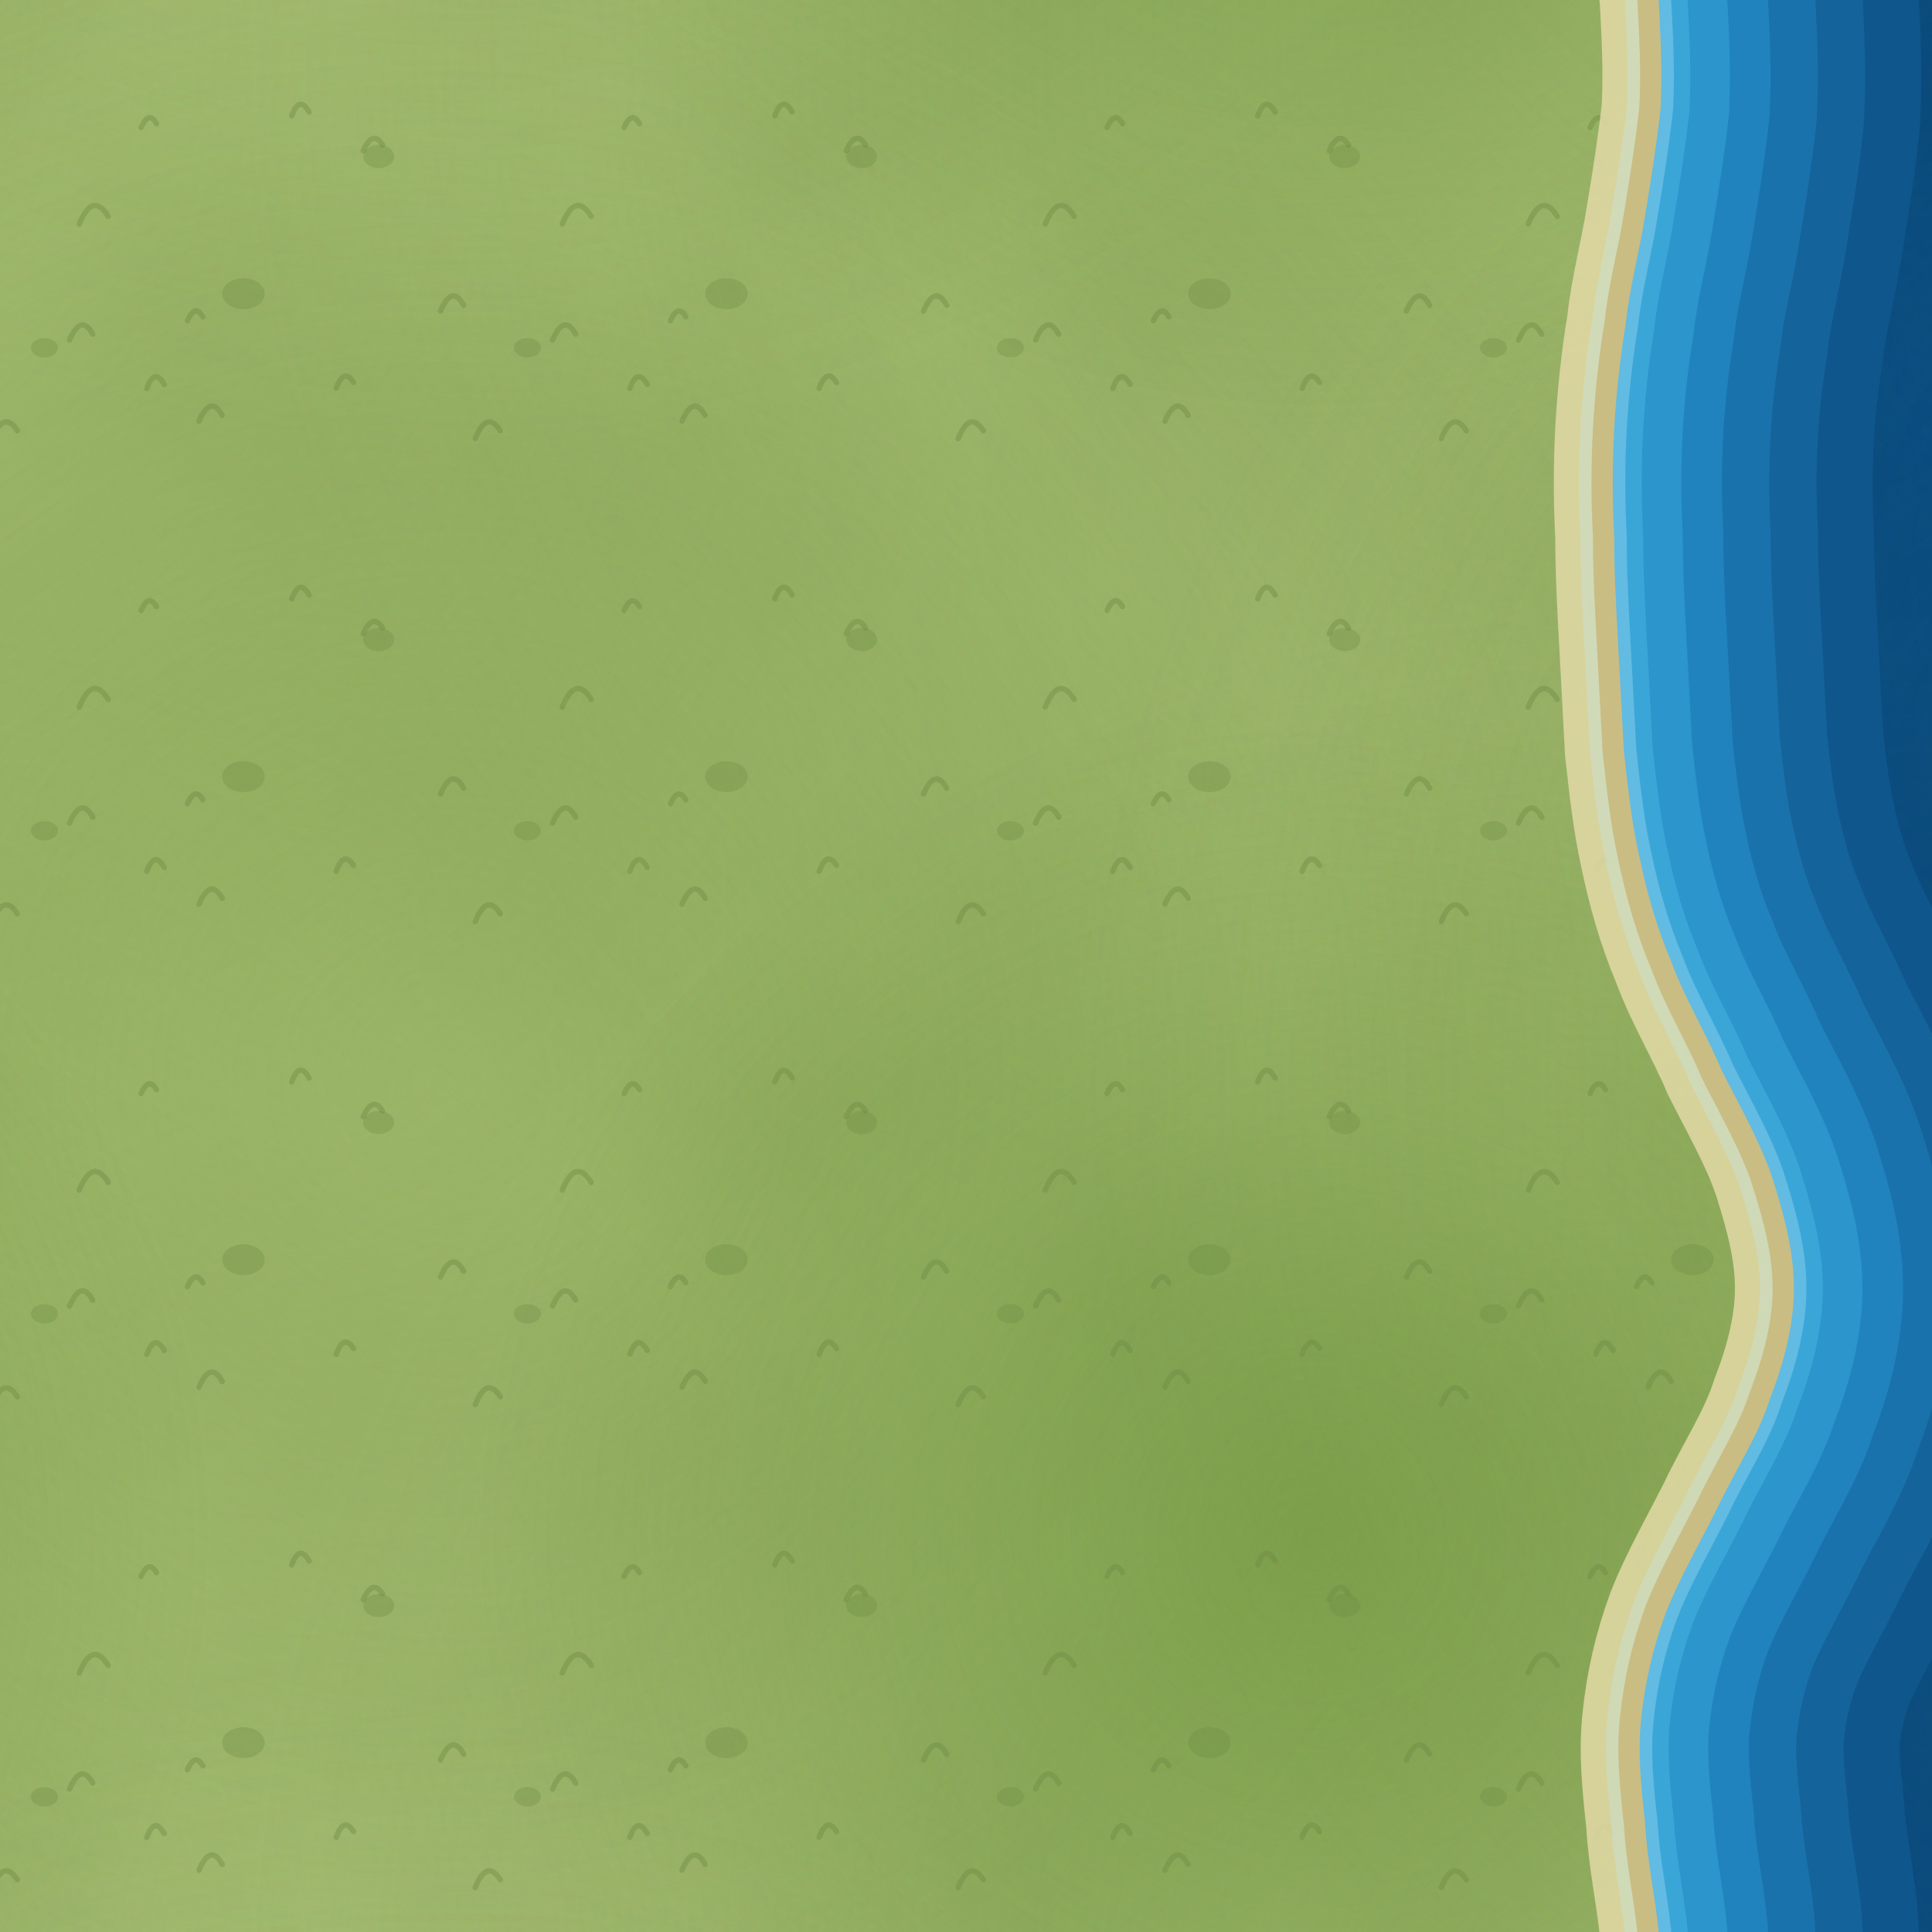
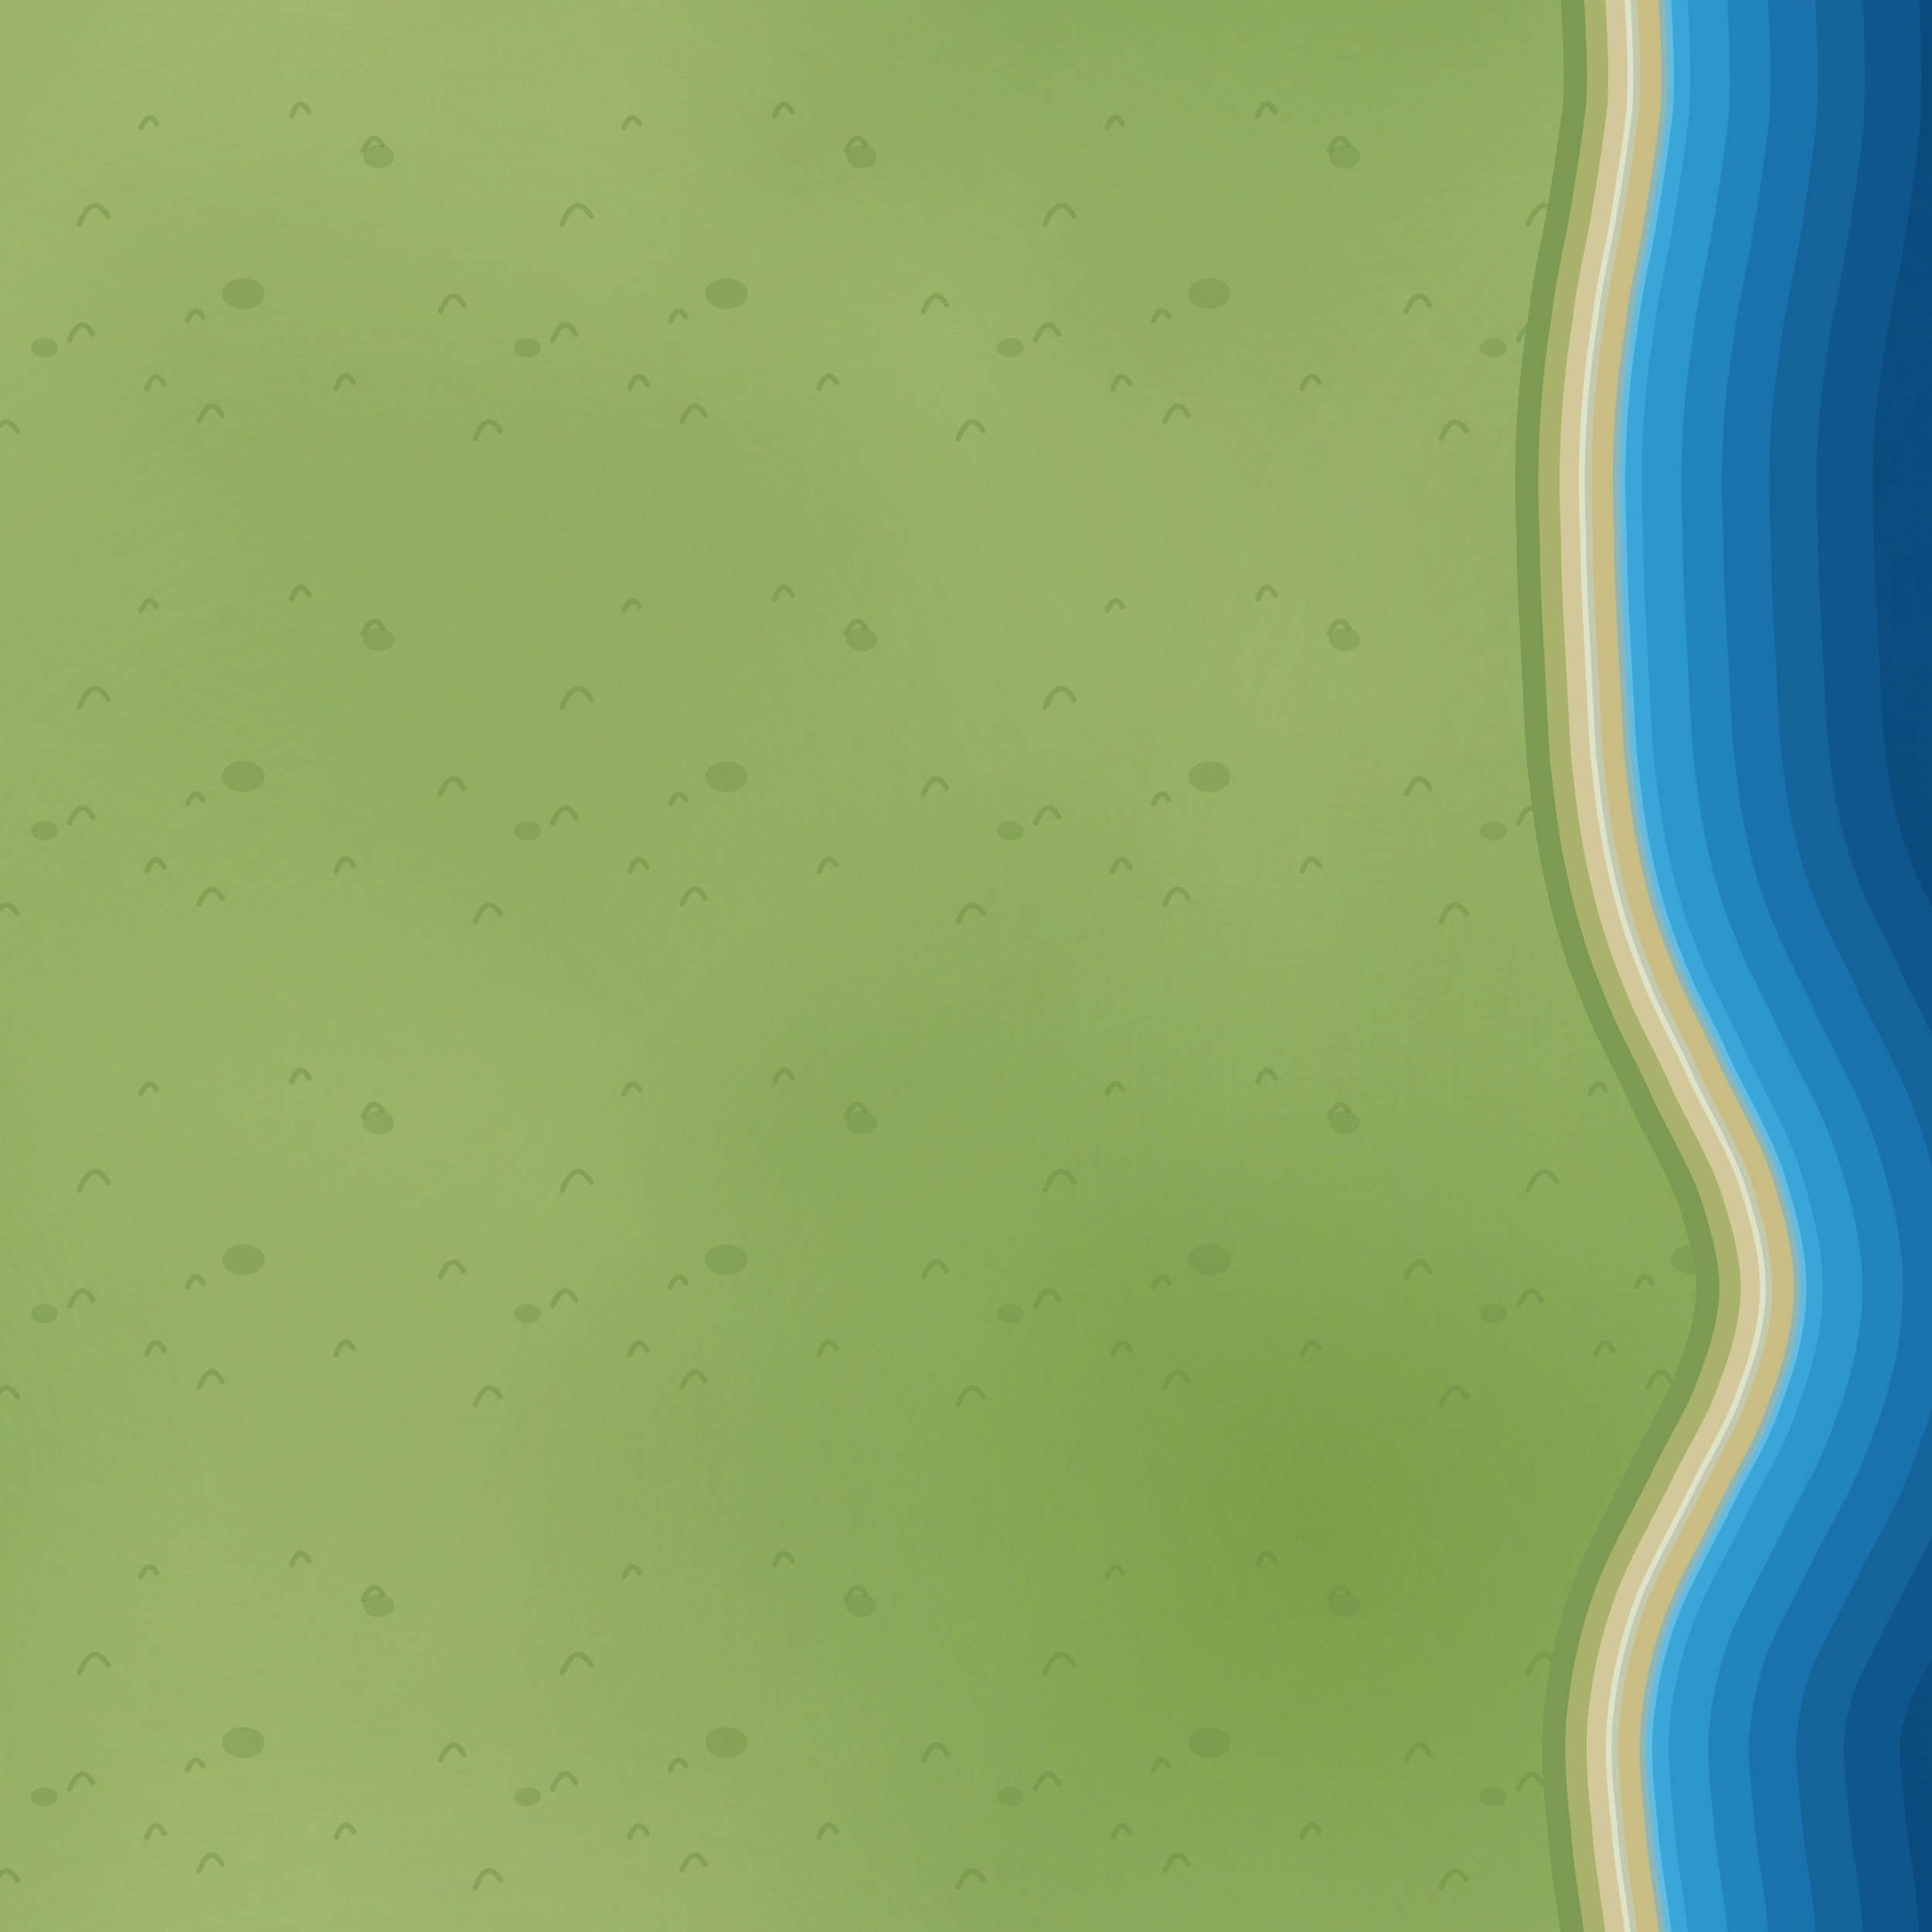
<svg xmlns="http://www.w3.org/2000/svg" viewBox="0 0 100 100" width="100" height="100" preserveAspectRatio="none">
  <defs>
    <radialGradient id="outer6g-hi">
      <stop offset="0" stop-color="#9cba6c" stop-opacity="0.34" />
      <stop offset="1" stop-color="#9cba6c" stop-opacity="0" />
    </radialGradient>
    <radialGradient id="outer6g-lo">
      <stop offset="0" stop-color="#6d8b43" stop-opacity="0.306" />
      <stop offset="1" stop-color="#6d8b43" stop-opacity="0" />
    </radialGradient>
    <pattern id="outer6g-mottle" width="50" height="50" patternUnits="userSpaceOnUse">
      <circle cx="7.8" cy="2.3" r="14.2" fill="url(#outer6g-hi)" />
      <circle cx="7.8" cy="52.3" r="14.2" fill="url(#outer6g-hi)" />
      <circle cx="57.8" cy="2.3" r="14.2" fill="url(#outer6g-hi)" />
      <circle cx="57.8" cy="52.3" r="14.2" fill="url(#outer6g-hi)" />
      <circle cx="23.4" cy="1.1" r="17" fill="url(#outer6g-lo)" />
      <circle cx="23.4" cy="51.1" r="17" fill="url(#outer6g-lo)" />
      <circle cx="-18.1" cy="3.9" r="18.9" fill="url(#outer6g-hi)" />
      <circle cx="-18.1" cy="53.9" r="18.9" fill="url(#outer6g-hi)" />
      <circle cx="31.9" cy="3.9" r="18.9" fill="url(#outer6g-hi)" />
      <circle cx="31.9" cy="53.9" r="18.9" fill="url(#outer6g-hi)" />
      <circle cx="-9.2" cy="8.5" r="11.1" fill="url(#outer6g-lo)" />
      <circle cx="-9.2" cy="58.5" r="11.1" fill="url(#outer6g-lo)" />
      <circle cx="40.8" cy="8.5" r="11.1" fill="url(#outer6g-lo)" />
      <circle cx="40.8" cy="58.5" r="11.1" fill="url(#outer6g-lo)" />
      <circle cx="10.4" cy="18.4" r="11.7" fill="url(#outer6g-lo)" />
      <circle cx="60.4" cy="18.4" r="11.7" fill="url(#outer6g-lo)" />
      <circle cx="21.4" cy="17" r="15.8" fill="url(#outer6g-hi)" />
      <circle cx="25.3" cy="23.9" r="12.7" fill="url(#outer6g-lo)" />
      <circle cx="-2.7" cy="18" r="11.9" fill="url(#outer6g-hi)" />
      <circle cx="47.3" cy="18" r="11.9" fill="url(#outer6g-hi)" />
      <circle cx="8.3" cy="29.1" r="18.3" fill="url(#outer6g-hi)" />
      <circle cx="58.3" cy="29.1" r="18.3" fill="url(#outer6g-hi)" />
      <circle cx="18.9" cy="25.9" r="19.1" fill="url(#outer6g-lo)" />
      <circle cx="68.9" cy="25.9" r="19.1" fill="url(#outer6g-lo)" />
      <circle cx="28.6" cy="32.6" r="16.1" fill="url(#outer6g-hi)" />
      <circle cx="-10.2" cy="30.1" r="18.2" fill="url(#outer6g-lo)" />
      <circle cx="39.8" cy="30.1" r="18.2" fill="url(#outer6g-lo)" />
      <circle cx="1.1" cy="-3.4" r="15.4" fill="url(#outer6g-lo)" />
      <circle cx="1.1" cy="46.6" r="15.4" fill="url(#outer6g-lo)" />
      <circle cx="51.1" cy="-3.4" r="15.4" fill="url(#outer6g-lo)" />
      <circle cx="51.1" cy="46.6" r="15.4" fill="url(#outer6g-lo)" />
      <circle cx="16.4" cy="-0.7" r="12.9" fill="url(#outer6g-hi)" />
      <circle cx="16.4" cy="49.3" r="12.9" fill="url(#outer6g-hi)" />
      <circle cx="-16.5" cy="-11.9" r="17.9" fill="url(#outer6g-lo)" />
      <circle cx="-16.5" cy="38.1" r="17.9" fill="url(#outer6g-lo)" />
      <circle cx="33.5" cy="-11.9" r="17.9" fill="url(#outer6g-lo)" />
      <circle cx="33.5" cy="38.1" r="17.9" fill="url(#outer6g-lo)" />
      <circle cx="-6.6" cy="-11" r="16.8" fill="url(#outer6g-hi)" />
      <circle cx="-6.6" cy="39" r="16.8" fill="url(#outer6g-hi)" />
      <circle cx="43.4" cy="-11" r="16.8" fill="url(#outer6g-hi)" />
      <circle cx="43.4" cy="39" r="16.8" fill="url(#outer6g-hi)" />
    </pattern>
    <radialGradient id="outer6v-hi">
      <stop offset="0" stop-color="#5d8a2c" stop-opacity="0.5" />
      <stop offset="1" stop-color="#5d8a2c" stop-opacity="0" />
    </radialGradient>
    <radialGradient id="outer6v-lo">
      <stop offset="0" stop-color="#bccb85" stop-opacity="0.45" />
      <stop offset="1" stop-color="#bccb85" stop-opacity="0" />
    </radialGradient>
    <pattern id="outer6v-mottle" width="100" height="100" patternUnits="userSpaceOnUse">
      <circle cx="15.5" cy="47" r="51.6" fill="url(#outer6v-hi)" />
      <circle cx="15.5" cy="147" r="51.6" fill="url(#outer6v-hi)" />
      <circle cx="115.5" cy="47" r="51.6" fill="url(#outer6v-hi)" />
      <circle cx="115.5" cy="147" r="51.6" fill="url(#outer6v-hi)" />
      <circle cx="-16" cy="2.5" r="71.6" fill="url(#outer6v-lo)" />
      <circle cx="-16" cy="102.5" r="71.6" fill="url(#outer6v-lo)" />
      <circle cx="84" cy="2.5" r="71.6" fill="url(#outer6v-lo)" />
      <circle cx="84" cy="102.5" r="71.6" fill="url(#outer6v-lo)" />
      <circle cx="23.5" cy="-44" r="67.4" fill="url(#outer6v-lo)" />
      <circle cx="23.5" cy="56" r="67.4" fill="url(#outer6v-lo)" />
      <circle cx="23.5" cy="156" r="67.4" fill="url(#outer6v-lo)" />
      <circle cx="123.5" cy="-44" r="67.4" fill="url(#outer6v-lo)" />
      <circle cx="123.5" cy="56" r="67.4" fill="url(#outer6v-lo)" />
      <circle cx="123.5" cy="156" r="67.4" fill="url(#outer6v-lo)" />
      <circle cx="-32" cy="-20.5" r="43.2" fill="url(#outer6v-hi)" />
      <circle cx="-32" cy="79.5" r="43.2" fill="url(#outer6v-hi)" />
      <circle cx="68" cy="-20.5" r="43.2" fill="url(#outer6v-hi)" />
      <circle cx="68" cy="79.5" r="43.2" fill="url(#outer6v-hi)" />
    </pattern>
    <pattern id="outer6-grass" width="25" height="25" patternUnits="userSpaceOnUse">
      <ellipse cx="19.6" cy="8.1" rx="0.8" ry="0.6" fill="#6d8b43" opacity=".33" />
-       <path d="M7.3 6.6q0.4 -0.9 0.8 -0.2" fill="none" stroke="#6d8b43" stroke-width=".28" stroke-linecap="round" opacity=".42" />
-       <path d="M15.1 6q0.4 -1.1 0.9 -0.2" fill="none" stroke="#6d8b43" stroke-width=".28" stroke-linecap="round" opacity=".42" />
-       <path d="M9.7 16.6q0.4 -0.9 0.8 -0.2" fill="none" stroke="#6d8b43" stroke-width=".28" stroke-linecap="round" opacity=".42" />
-       <path d="M18.8 7.8q0.5 -1.1 1 -0.3" fill="none" stroke="#6d8b43" stroke-width=".28" stroke-linecap="round" opacity=".42" />
+       <path d="M7.3 6.6q0.4 -0.9 0.8 -0.2" fill="none" stroke="#6d8b43" stroke-width="0.28" stroke-linecap="round" opacity=".42" />
+       <path d="M15.1 6q0.4 -1.1 0.9 -0.2" fill="none" stroke="#6d8b43" stroke-width="0.28" stroke-linecap="round" opacity=".42" />
+       <path d="M9.7 16.6q0.4 -0.9 0.8 -0.2" fill="none" stroke="#6d8b43" stroke-width="0.28" stroke-linecap="round" opacity=".42" />
+       <path d="M18.8 7.8q0.5 -1.1 1 -0.3" fill="none" stroke="#6d8b43" stroke-width="0.28" stroke-linecap="round" opacity=".42" />
      <ellipse cx="2.3" cy="18" rx="0.7" ry="0.5" fill="#6d8b43" opacity=".33" />
-       <path d="M3.6 17.6q0.6 -1.4 1.2 -0.3" fill="none" stroke="#6d8b43" stroke-width=".28" stroke-linecap="round" opacity=".42" />
-       <path d="M7.6 20.1q0.4 -1.1 0.9 -0.2" fill="none" stroke="#6d8b43" stroke-width=".28" stroke-linecap="round" opacity=".42" />
-       <path d="M17.4 20.1q0.4 -1.1 0.9 -0.3" fill="none" stroke="#6d8b43" stroke-width=".28" stroke-linecap="round" opacity=".42" />
-       <path d="M4.1 11.6q0.7 -1.7 1.5 -0.4" fill="none" stroke="#6d8b43" stroke-width=".28" stroke-linecap="round" opacity=".42" />
+       <path d="M3.6 17.6q0.6 -1.4 1.2 -0.3" fill="none" stroke="#6d8b43" stroke-width="0.28" stroke-linecap="round" opacity=".42" />
+       <path d="M7.6 20.1q0.4 -1.1 0.9 -0.2" fill="none" stroke="#6d8b43" stroke-width="0.28" stroke-linecap="round" opacity=".42" />
+       <path d="M17.4 20.1q0.4 -1.1 0.9 -0.3" fill="none" stroke="#6d8b43" stroke-width="0.28" stroke-linecap="round" opacity=".42" />
+       <path d="M4.1 11.6q0.7 -1.7 1.5 -0.4" fill="none" stroke="#6d8b43" stroke-width="0.28" stroke-linecap="round" opacity=".42" />
      <ellipse cx="12.6" cy="15.2" rx="1.1" ry="0.8" fill="#6d8b43" opacity=".33" />
-       <path d="M-0.4 22.7q0.6 -1.5 1.3 -0.4" fill="none" stroke="#6d8b43" stroke-width=".28" stroke-linecap="round" opacity=".42" />
-       <path d="M24.6 22.7q0.6 -1.5 1.3 -0.4" fill="none" stroke="#6d8b43" stroke-width=".28" stroke-linecap="round" opacity=".42" />
-       <path d="M10.3 21.8q0.6 -1.4 1.2 -0.3" fill="none" stroke="#6d8b43" stroke-width=".28" stroke-linecap="round" opacity=".42" />
-       <path d="M22.8 16.1q0.6 -1.4 1.2 -0.3" fill="none" stroke="#6d8b43" stroke-width=".28" stroke-linecap="round" opacity=".42" />
+       <path d="M-0.4 22.7q0.6 -1.5 1.3 -0.4" fill="none" stroke="#6d8b43" stroke-width="0.28" stroke-linecap="round" opacity=".42" />
+       <path d="M24.6 22.7q0.6 -1.5 1.3 -0.4" fill="none" stroke="#6d8b43" stroke-width="0.28" stroke-linecap="round" opacity=".42" />
+       <path d="M10.3 21.8q0.6 -1.4 1.2 -0.3" fill="none" stroke="#6d8b43" stroke-width="0.28" stroke-linecap="round" opacity=".42" />
+       <path d="M22.8 16.1q0.6 -1.4 1.2 -0.3" fill="none" stroke="#6d8b43" stroke-width="0.28" stroke-linecap="round" opacity=".42" />
    </pattern>
    <radialGradient id="outer6w-hi">
      <stop offset="0" stop-color="#12639f" stop-opacity="0.16" />
      <stop offset="1" stop-color="#12639f" stop-opacity="0" />
    </radialGradient>
    <radialGradient id="outer6w-lo">
      <stop offset="0" stop-color="#08416e" stop-opacity="0.144" />
      <stop offset="1" stop-color="#08416e" stop-opacity="0" />
    </radialGradient>
    <pattern id="outer6w-mottle" width="50" height="50" patternUnits="userSpaceOnUse">
      <circle cx="-7.8" cy="2.3" r="14.2" fill="url(#outer6w-hi)" />
      <circle cx="-7.8" cy="52.3" r="14.2" fill="url(#outer6w-hi)" />
      <circle cx="42.2" cy="2.3" r="14.2" fill="url(#outer6w-hi)" />
      <circle cx="42.2" cy="52.3" r="14.2" fill="url(#outer6w-hi)" />
      <circle cx="26.6" cy="1.1" r="17" fill="url(#outer6w-lo)" />
      <circle cx="26.6" cy="51.1" r="17" fill="url(#outer6w-lo)" />
      <circle cx="18.1" cy="3.9" r="18.9" fill="url(#outer6w-hi)" />
      <circle cx="18.1" cy="53.9" r="18.9" fill="url(#outer6w-hi)" />
      <circle cx="68.1" cy="3.9" r="18.9" fill="url(#outer6w-hi)" />
      <circle cx="68.1" cy="53.9" r="18.9" fill="url(#outer6w-hi)" />
      <circle cx="9.2" cy="8.5" r="11.1" fill="url(#outer6w-lo)" />
      <circle cx="9.2" cy="58.5" r="11.1" fill="url(#outer6w-lo)" />
      <circle cx="59.2" cy="8.5" r="11.1" fill="url(#outer6w-lo)" />
      <circle cx="59.2" cy="58.5" r="11.1" fill="url(#outer6w-lo)" />
      <circle cx="-10.4" cy="18.4" r="11.7" fill="url(#outer6w-lo)" />
      <circle cx="39.6" cy="18.4" r="11.7" fill="url(#outer6w-lo)" />
      <circle cx="28.6" cy="17" r="15.8" fill="url(#outer6w-hi)" />
      <circle cx="24.7" cy="23.9" r="12.7" fill="url(#outer6w-lo)" />
      <circle cx="2.7" cy="18" r="11.9" fill="url(#outer6w-hi)" />
      <circle cx="52.7" cy="18" r="11.9" fill="url(#outer6w-hi)" />
      <circle cx="-8.3" cy="29.1" r="18.3" fill="url(#outer6w-hi)" />
      <circle cx="41.7" cy="29.1" r="18.3" fill="url(#outer6w-hi)" />
      <circle cx="-18.9" cy="25.9" r="19.1" fill="url(#outer6w-lo)" />
      <circle cx="31.1" cy="25.9" r="19.1" fill="url(#outer6w-lo)" />
      <circle cx="21.4" cy="32.6" r="16.1" fill="url(#outer6w-hi)" />
      <circle cx="10.2" cy="30.1" r="18.2" fill="url(#outer6w-lo)" />
      <circle cx="60.2" cy="30.1" r="18.2" fill="url(#outer6w-lo)" />
      <circle cx="-1.1" cy="-3.4" r="15.4" fill="url(#outer6w-lo)" />
      <circle cx="-1.1" cy="46.6" r="15.4" fill="url(#outer6w-lo)" />
      <circle cx="48.9" cy="-3.4" r="15.4" fill="url(#outer6w-lo)" />
      <circle cx="48.9" cy="46.6" r="15.4" fill="url(#outer6w-lo)" />
      <circle cx="33.6" cy="-0.7" r="12.9" fill="url(#outer6w-hi)" />
      <circle cx="33.6" cy="49.3" r="12.9" fill="url(#outer6w-hi)" />
      <circle cx="16.5" cy="-11.9" r="17.9" fill="url(#outer6w-lo)" />
      <circle cx="16.5" cy="38.1" r="17.9" fill="url(#outer6w-lo)" />
      <circle cx="66.5" cy="-11.9" r="17.9" fill="url(#outer6w-lo)" />
      <circle cx="66.5" cy="38.1" r="17.9" fill="url(#outer6w-lo)" />
      <circle cx="6.6" cy="-11" r="16.8" fill="url(#outer6w-hi)" />
      <circle cx="6.6" cy="39" r="16.8" fill="url(#outer6w-hi)" />
      <circle cx="56.6" cy="-11" r="16.8" fill="url(#outer6w-hi)" />
      <circle cx="56.6" cy="39" r="16.8" fill="url(#outer6w-hi)" />
    </pattern>
    <path id="outer6-land" d="M84.4 -11.1C84.4 -10.2 84.4 -7.4 84.6 -5.6C84.7 -3.7 85.1 -1.9 85.3 0C85.4 1.9 85.5 3.7 85.4 5.6C85.2 7.4 84.9 9.3 84.6 11.1C84.3 13 83.8 14.8 83.6 16.7C83.3 18.5 83.1 20.4 83 22.2C82.9 24.1 82.9 25.9 83 27.8C83 29.6 83.1 31.5 83.2 33.3C83.3 35.2 83.4 37 83.5 38.9C83.7 40.7 83.9 42.6 84.3 44.4C84.7 46.3 85.2 48.1 86 50C86.7 51.9 87.8 53.7 88.6 55.6C89.5 57.4 90.6 59.3 91.2 61.1C91.8 63 92.3 64.8 92.3 66.7C92.3 68.5 91.8 70.4 91.1 72.2C90.5 74.1 89.3 75.9 88.4 77.8C87.5 79.6 86.4 81.5 85.7 83.3C85 85.2 84.6 87 84.4 88.9C84.2 90.7 84.4 92.6 84.6 94.4C84.7 96.3 85.1 98.1 85.3 100C85.4 101.9 85.5 103.7 85.4 105.6C85.2 107.4 84.7 110.2 84.6 111.1L-12 112L-12 -12L86 -12Z" />
    <path id="outer6-coast" d="M84.4 -11.1C84.4 -10.2 84.4 -7.4 84.6 -5.6C84.7 -3.7 85.1 -1.9 85.3 0C85.4 1.9 85.5 3.7 85.4 5.6C85.2 7.4 84.9 9.3 84.6 11.1C84.3 13 83.8 14.8 83.6 16.7C83.3 18.5 83.1 20.4 83 22.2C82.9 24.1 82.9 25.9 83 27.8C83 29.6 83.1 31.5 83.2 33.3C83.3 35.2 83.4 37 83.5 38.9C83.7 40.7 83.9 42.6 84.3 44.4C84.7 46.3 85.2 48.1 86 50C86.7 51.9 87.8 53.7 88.6 55.6C89.5 57.4 90.6 59.3 91.2 61.1C91.8 63 92.3 64.8 92.3 66.7C92.3 68.5 91.8 70.4 91.1 72.2C90.5 74.1 89.3 75.9 88.4 77.8C87.5 79.6 86.4 81.5 85.7 83.3C85 85.2 84.6 87 84.4 88.9C84.2 90.7 84.4 92.6 84.6 94.4C84.7 96.3 85.1 98.1 85.3 100C85.4 101.9 85.5 103.7 85.4 105.6C85.2 107.4 84.7 110.2 84.6 111.1" />
    <clipPath id="outer6-clip">
      <use href="#outer6-land" />
    </clipPath>
  </defs>
  <rect x="-12" y="-12" width="124" height="124" fill="#0a4a7a" />
  <rect x="-12" y="-12" width="124" height="124" fill="url(#outer6w-mottle)" />
  <use href="#outer6-coast" fill="none" stroke="#0f568d" stroke-width="28" stroke-linejoin="round" stroke-linecap="butt" />
  <use href="#outer6-coast" fill="none" stroke="#14639b" stroke-width="22.2" stroke-linejoin="round" stroke-linecap="butt" />
  <use href="#outer6-coast" fill="none" stroke="#1a72ac" stroke-width="17.3" stroke-linejoin="round" stroke-linecap="butt" />
  <use href="#outer6-coast" fill="none" stroke="#2183bd" stroke-width="12.4" stroke-linejoin="round" stroke-linecap="butt" />
  <use href="#outer6-coast" fill="none" stroke="#2b95cc" stroke-width="8.2" stroke-linejoin="round" stroke-linecap="butt" />
  <use href="#outer6-coast" fill="none" stroke="#3aa6d8" stroke-width="4.1" stroke-linejoin="round" stroke-linecap="butt" />
  <use href="#outer6-land" fill="#86a556" />
  <g clip-path="url(#outer6-clip)">
    <rect x="-12" y="-12" width="124" height="124" fill="url(#outer6g-mottle)" />
    <rect x="-12" y="-12" width="124" height="124" fill="url(#outer6v-mottle)" />
    <rect x="-12" y="-12" width="124" height="124" fill="url(#outer6-grass)" />
-     <use href="#outer6-coast" fill="none" stroke="#e3d9a6" stroke-width="5" stroke-linejoin="round" stroke-linecap="butt" opacity=".85" />
+     <use href="#outer6-coast" fill="none" stroke="#7d9a52" stroke-width="9" stroke-linejoin="round" stroke-linecap="butt" />
+     <use href="#outer6-coast" fill="none" stroke="#a8b26a" stroke-width="6.6" stroke-linejoin="round" stroke-linecap="butt" />
+     <use href="#outer6-coast" fill="none" stroke="#d2c89a" stroke-width="4.4" stroke-linejoin="round" stroke-linecap="butt" />
+     <use href="#outer6-coast" fill="none" stroke="#e8dfb4" stroke-width="2.4" stroke-linejoin="round" stroke-linecap="butt" />
  </g>
+   <use href="#outer6-coast" fill="none" stroke="#a89b6d" stroke-width="1.8" stroke-linejoin="round" stroke-linecap="butt" opacity=".55" />
  <use href="#outer6-coast" fill="none" stroke="#bfeaf7" stroke-width="2.4" stroke-linejoin="round" stroke-linecap="butt" opacity=".3" />
  <use href="#outer6-coast" fill="none" stroke="#c9bd84" stroke-width="1.1" stroke-linejoin="round" stroke-linecap="butt" />
</svg>
